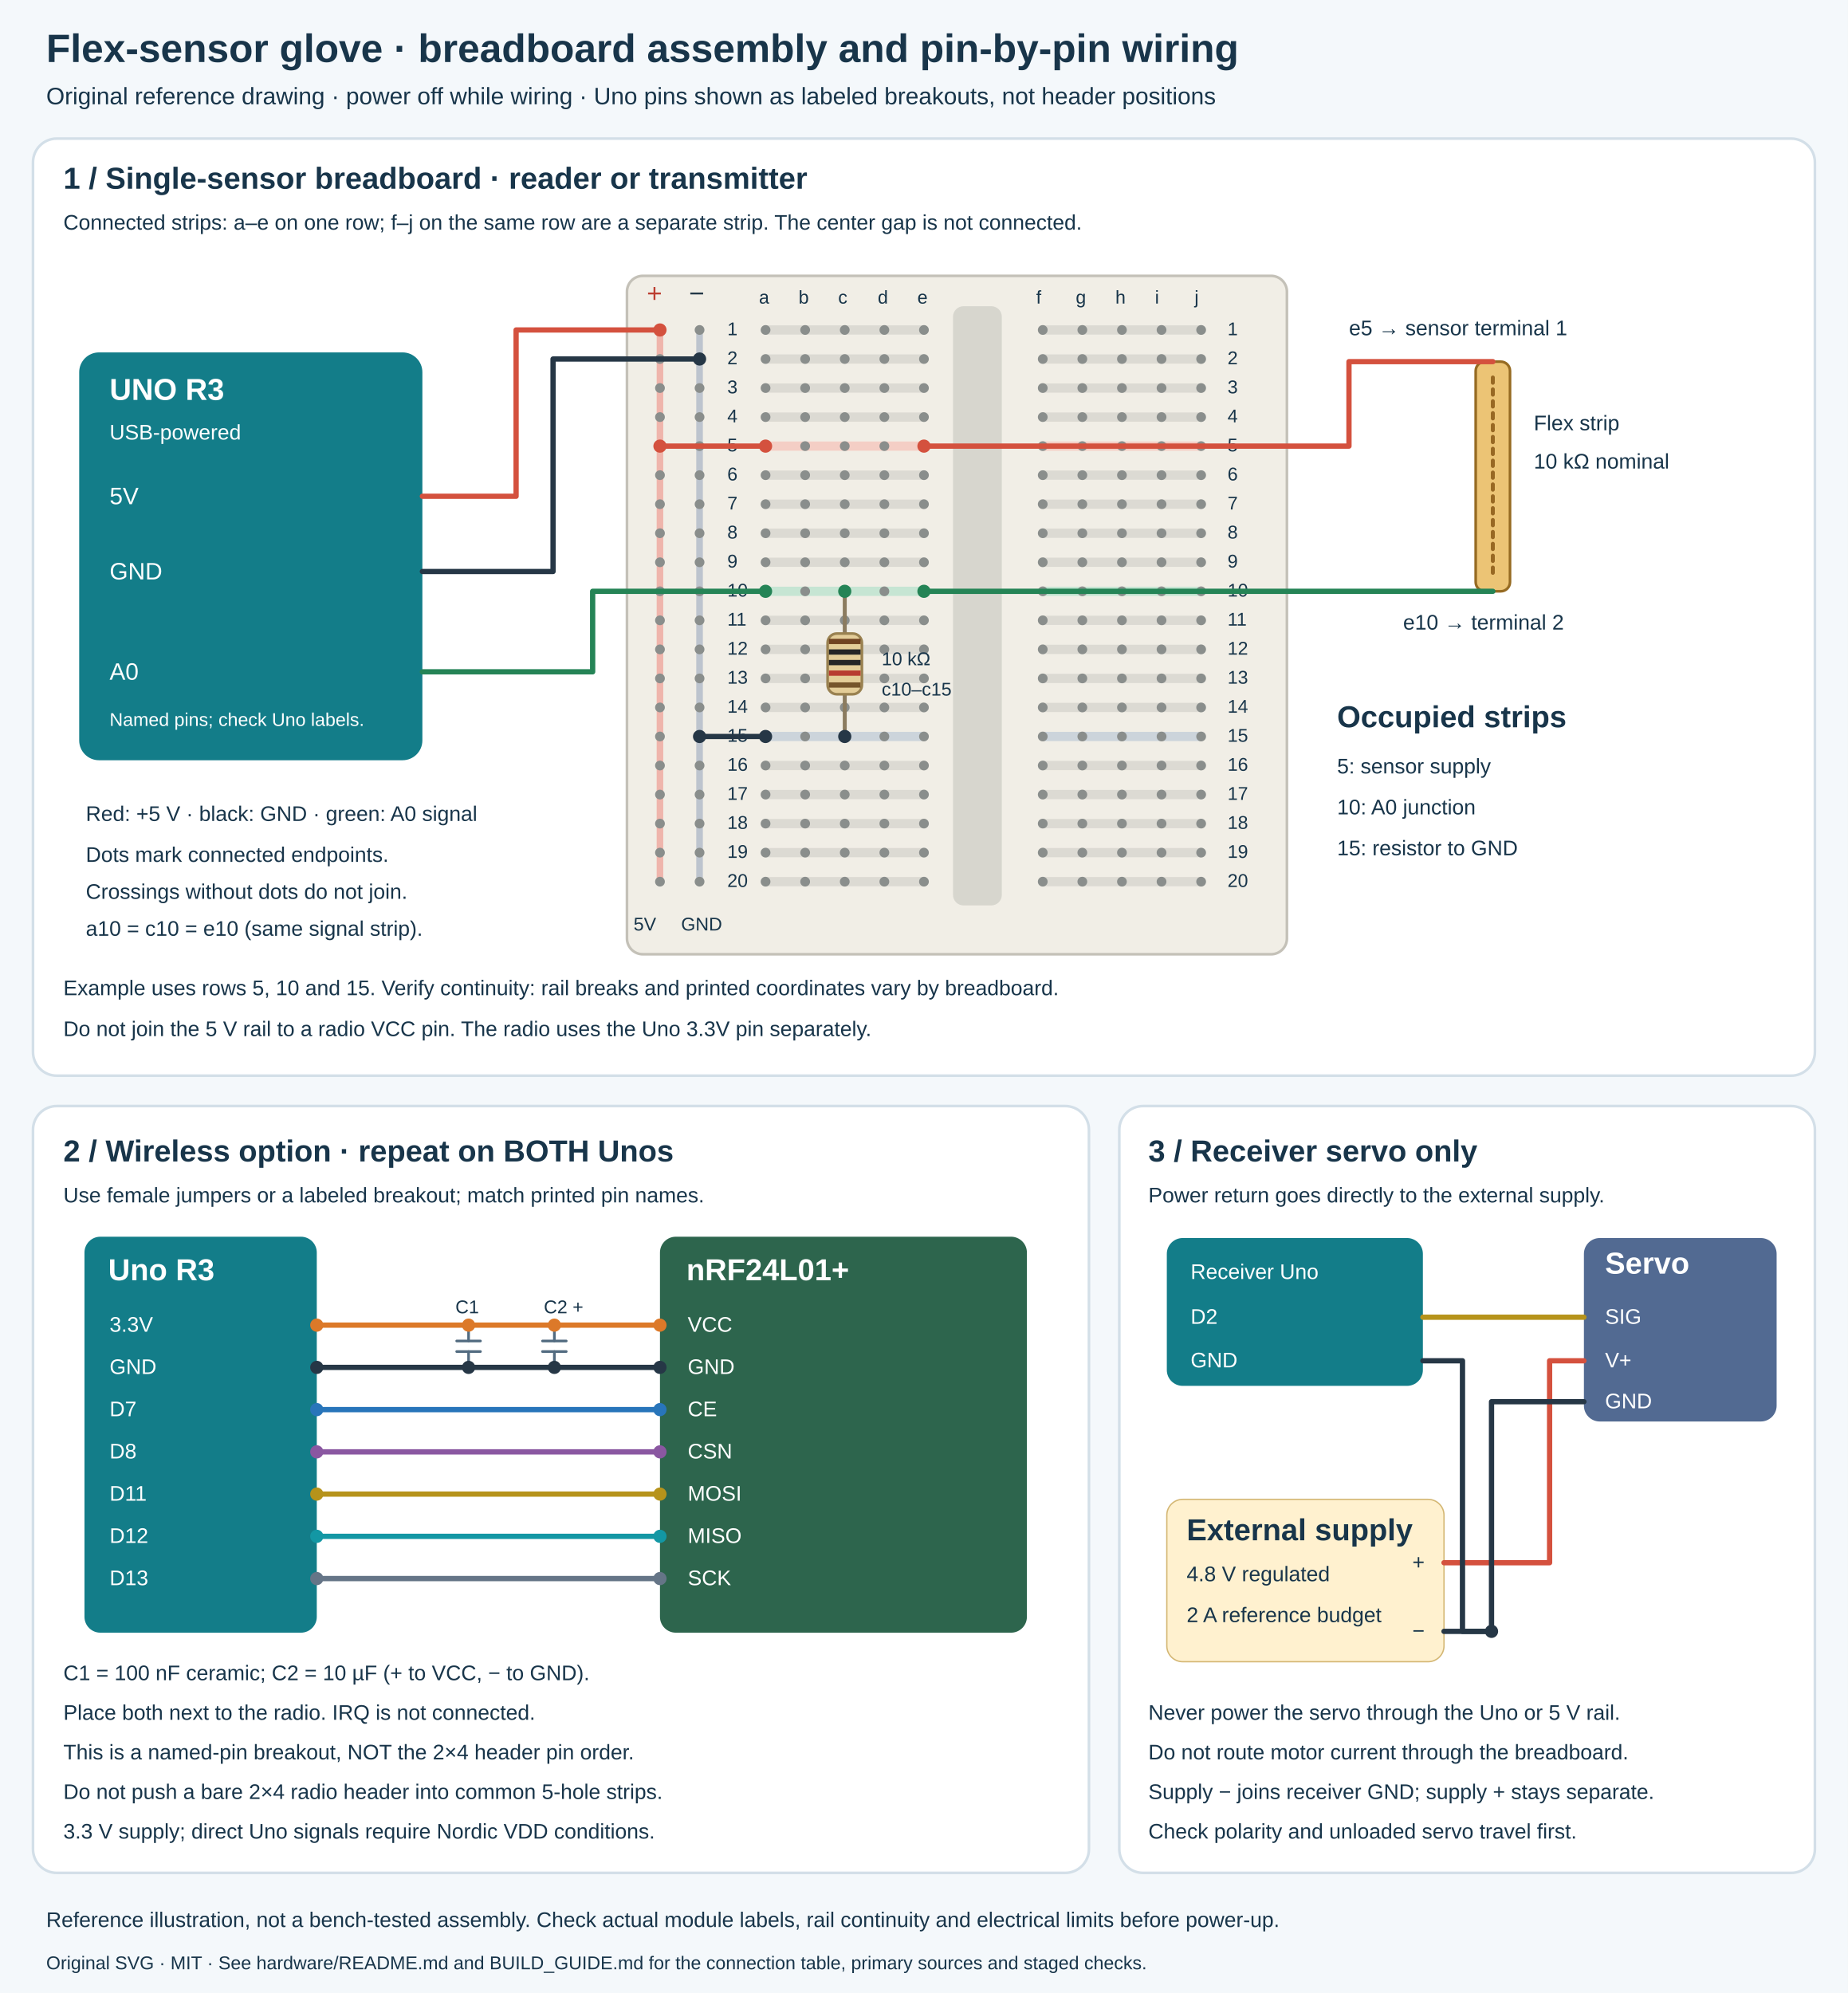
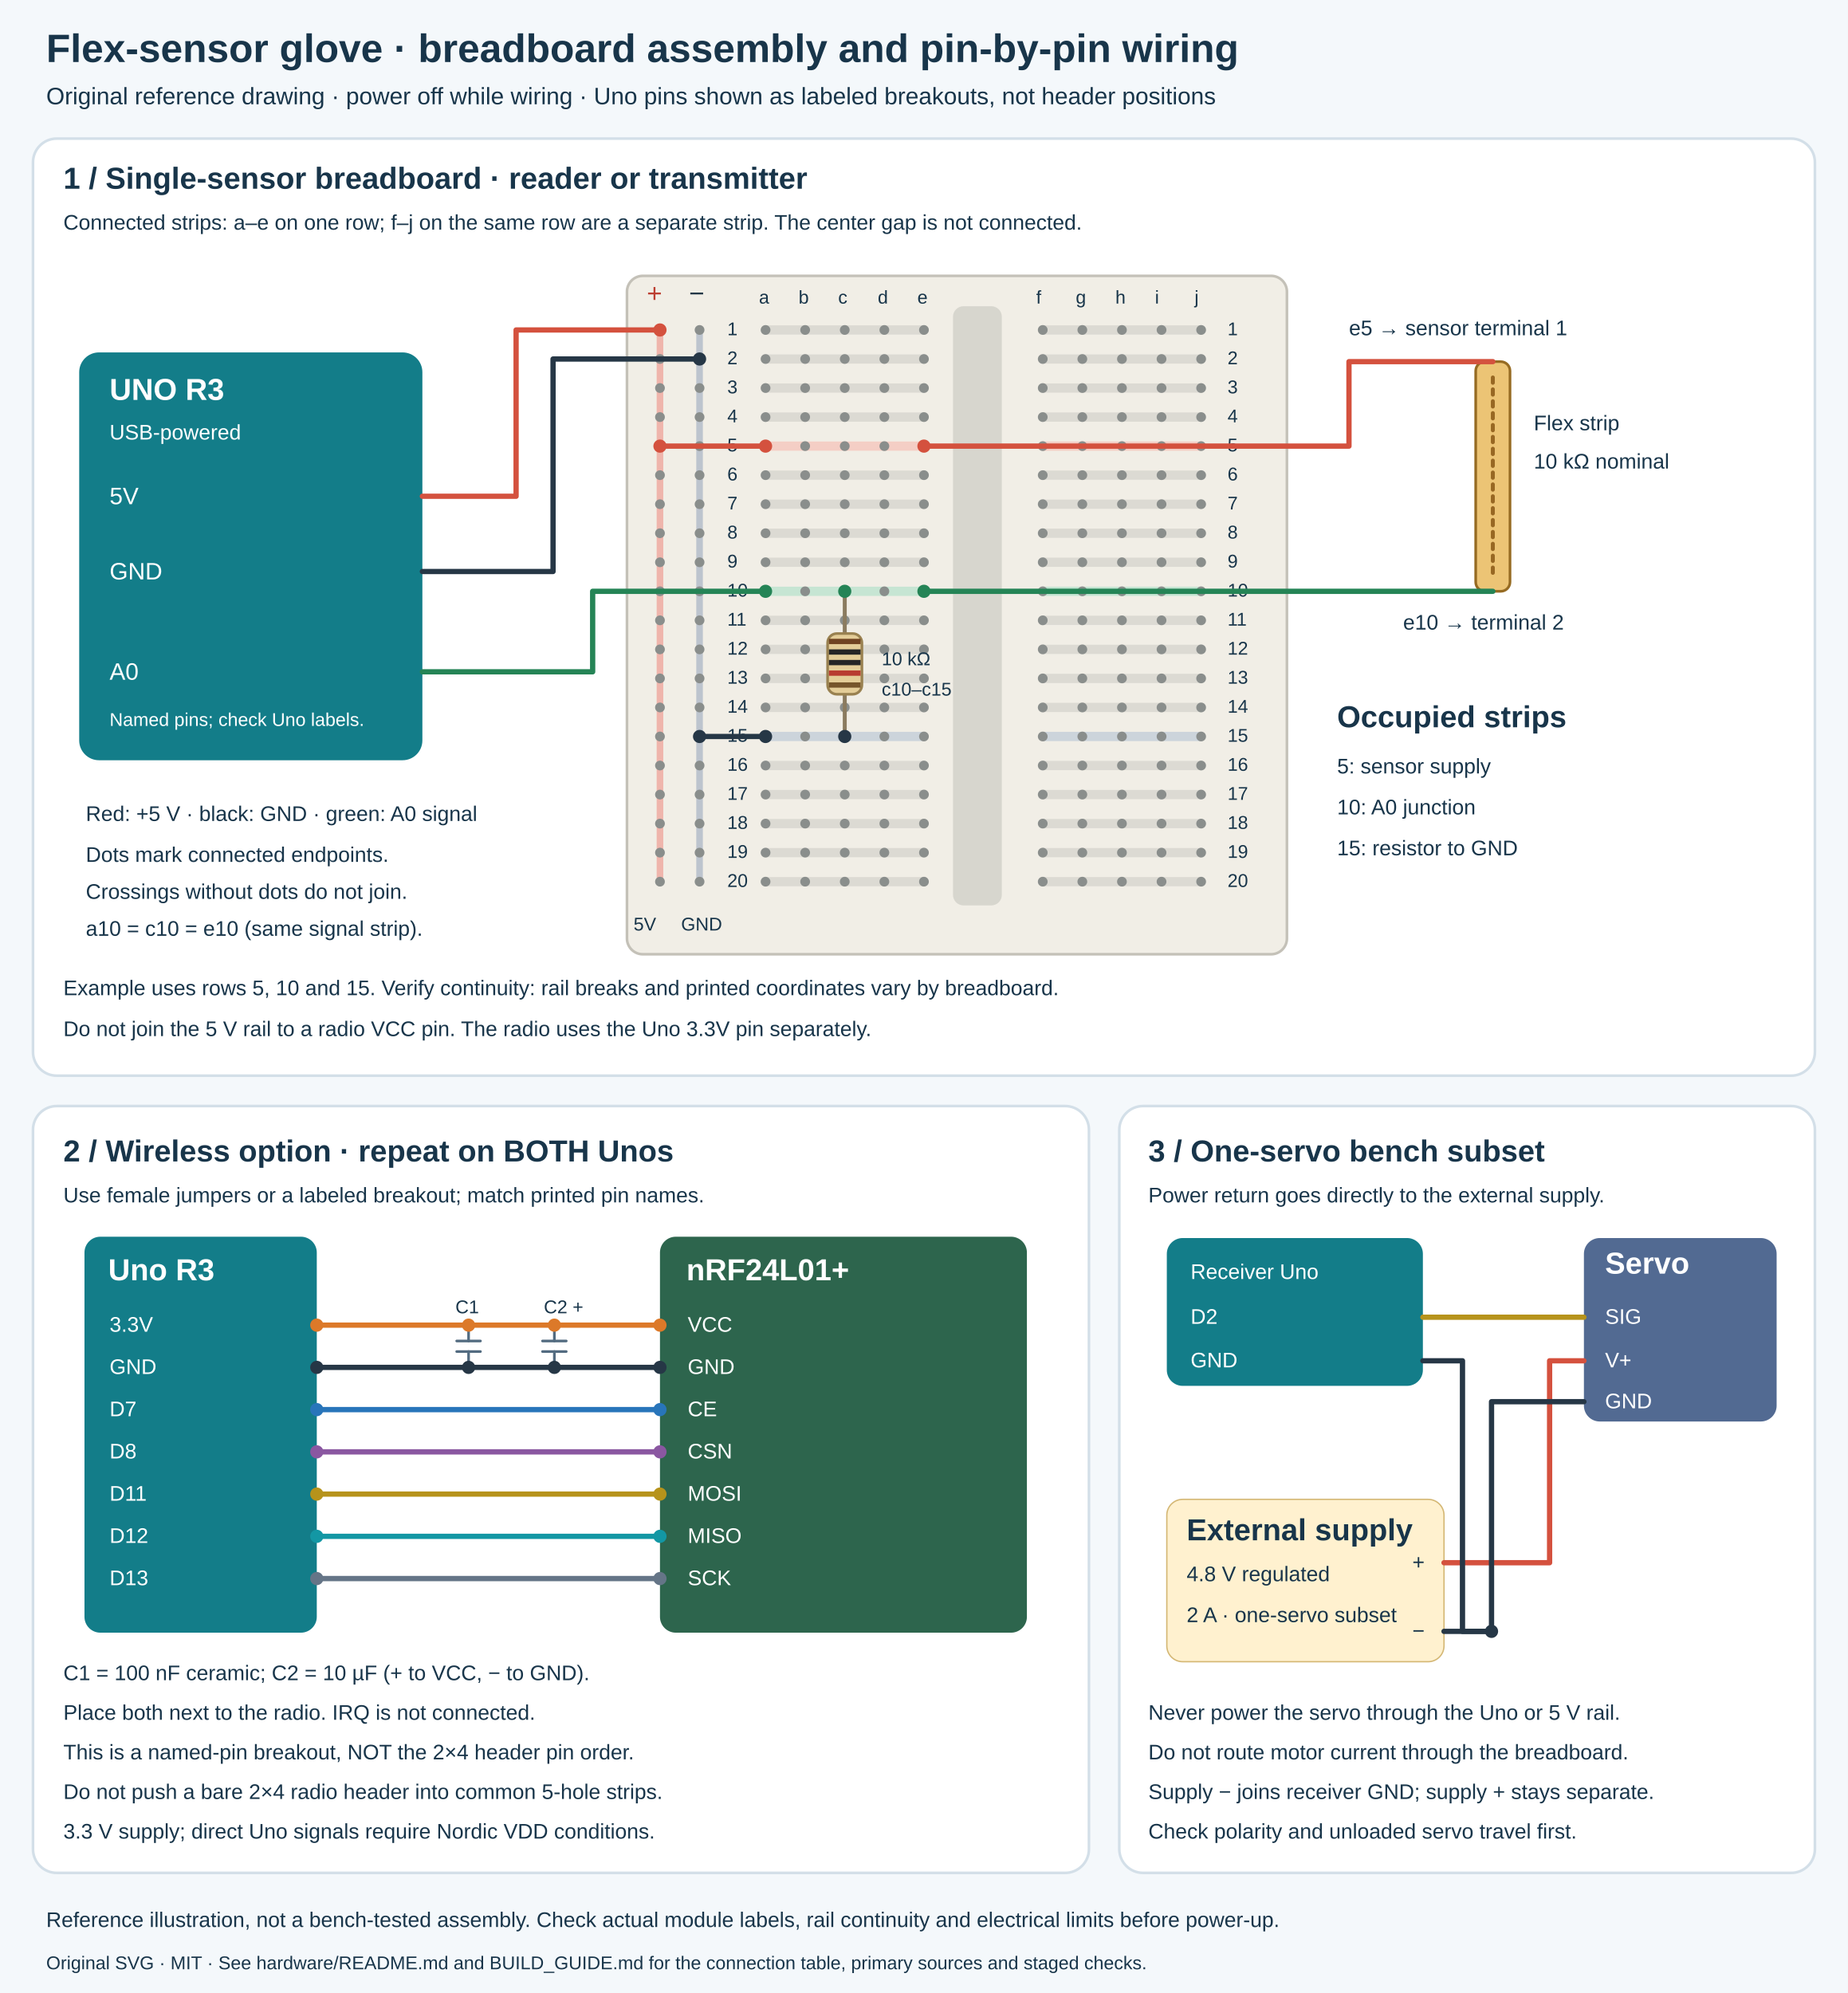
<svg xmlns="http://www.w3.org/2000/svg" width="1400" height="1510" viewBox="0 0 1400 1510" role="img" aria-labelledby="title desc">
  <style>text{font-family:Arial,Helvetica,sans-serif;fill:#18354a;font-size:18px}.title{font-size:30px;font-weight:bold}.heading{font-size:23px;font-weight:bold}.small{font-size:16px}.tiny{font-size:14px}.wire{fill:none;stroke-width:4;stroke-linejoin:round;stroke-linecap:round}.box{fill:white;stroke:#d3dfe8;stroke-width:2}.white{fill:white}</style>
  <rect width="1400" height="1510" fill="#f4f8fb" />
  <text x="35" y="47" class="title">Flex-sensor glove · breadboard assembly and pin-by-pin wiring</text>
  <text x="35" y="79">Original reference drawing · power off while wiring · Uno pins shown as labeled breakouts, not header positions</text>
  <rect x="25" y="105" width="1350" height="710" rx="18" class="box" />
  <text x="48" y="143" class="heading">1 / Single-sensor breadboard · reader or transmitter</text>
  <text x="48" y="174" class="small">Connected strips: a–e on one row; f–j on the same row are a separate strip. The center gap is not connected.</text>
  <rect x="475" y="209" width="500" height="514" rx="12" fill="#f1eee6" stroke="#c4c1b8" stroke-width="2" />
  <rect x="722" y="232" width="37" height="454" rx="8" fill="#d7d6ce" />
  <path d="M500 250 V668" stroke="#efb5ac" stroke-width="5" />
  <path d="M530 250 V668" stroke="#bdc4ce" stroke-width="5" />
  <text x="490" y="229" style="fill:#bc3e31;font-size:20px">+</text>
  <text x="522" y="229" style="fill:#233747;font-size:20px">−</text>
  <text x="480" y="705" class="tiny">5V</text>
  <text x="516" y="705" class="tiny">GND</text>
  <text x="575" y="230" class="tiny">a</text>
  <text x="605" y="230" class="tiny">b</text>
  <text x="635" y="230" class="tiny">c</text>
  <text x="665" y="230" class="tiny">d</text>
  <text x="695" y="230" class="tiny">e</text>
  <text x="785" y="230" class="tiny">f</text>
  <text x="815" y="230" class="tiny">g</text>
  <text x="845" y="230" class="tiny">h</text>
  <text x="875" y="230" class="tiny">i</text>
  <text x="905" y="230" class="tiny">j</text>
  <path d="M580 250 H700 M790 250 H910" stroke="#dcdad3" stroke-width="7" />
  <text x="551" y="254" class="tiny">1</text>
  <text x="930" y="254" class="tiny">1</text>
  <circle id="hole-a-1" cx="580" cy="250" r="3.7" fill="#8a8e8c" />
  <circle id="hole-b-1" cx="610" cy="250" r="3.7" fill="#8a8e8c" />
  <circle id="hole-c-1" cx="640" cy="250" r="3.7" fill="#8a8e8c" />
  <circle id="hole-d-1" cx="670" cy="250" r="3.7" fill="#8a8e8c" />
  <circle id="hole-e-1" cx="700" cy="250" r="3.7" fill="#8a8e8c" />
  <circle id="hole-f-1" cx="790" cy="250" r="3.7" fill="#8a8e8c" />
  <circle id="hole-g-1" cx="820" cy="250" r="3.7" fill="#8a8e8c" />
  <circle id="hole-h-1" cx="850" cy="250" r="3.7" fill="#8a8e8c" />
  <circle id="hole-i-1" cx="880" cy="250" r="3.7" fill="#8a8e8c" />
  <circle id="hole-j-1" cx="910" cy="250" r="3.7" fill="#8a8e8c" />
  <circle id="hole-+-1" cx="500" cy="250" r="3.7" fill="#8a8e8c" />
  <circle id="hole---1" cx="530" cy="250" r="3.7" fill="#8a8e8c" />
  <path d="M580 272 H700 M790 272 H910" stroke="#dcdad3" stroke-width="7" />
  <text x="551" y="276" class="tiny">2</text>
  <text x="930" y="276" class="tiny">2</text>
  <circle id="hole-a-2" cx="580" cy="272" r="3.7" fill="#8a8e8c" />
  <circle id="hole-b-2" cx="610" cy="272" r="3.7" fill="#8a8e8c" />
  <circle id="hole-c-2" cx="640" cy="272" r="3.7" fill="#8a8e8c" />
  <circle id="hole-d-2" cx="670" cy="272" r="3.7" fill="#8a8e8c" />
  <circle id="hole-e-2" cx="700" cy="272" r="3.7" fill="#8a8e8c" />
  <circle id="hole-f-2" cx="790" cy="272" r="3.7" fill="#8a8e8c" />
  <circle id="hole-g-2" cx="820" cy="272" r="3.7" fill="#8a8e8c" />
  <circle id="hole-h-2" cx="850" cy="272" r="3.7" fill="#8a8e8c" />
  <circle id="hole-i-2" cx="880" cy="272" r="3.7" fill="#8a8e8c" />
  <circle id="hole-j-2" cx="910" cy="272" r="3.7" fill="#8a8e8c" />
  <circle id="hole-+-2" cx="500" cy="272" r="3.7" fill="#8a8e8c" />
  <circle id="hole---2" cx="530" cy="272" r="3.7" fill="#8a8e8c" />
  <path d="M580 294 H700 M790 294 H910" stroke="#dcdad3" stroke-width="7" />
  <text x="551" y="298" class="tiny">3</text>
  <text x="930" y="298" class="tiny">3</text>
  <circle id="hole-a-3" cx="580" cy="294" r="3.7" fill="#8a8e8c" />
  <circle id="hole-b-3" cx="610" cy="294" r="3.7" fill="#8a8e8c" />
  <circle id="hole-c-3" cx="640" cy="294" r="3.7" fill="#8a8e8c" />
  <circle id="hole-d-3" cx="670" cy="294" r="3.7" fill="#8a8e8c" />
  <circle id="hole-e-3" cx="700" cy="294" r="3.7" fill="#8a8e8c" />
  <circle id="hole-f-3" cx="790" cy="294" r="3.7" fill="#8a8e8c" />
  <circle id="hole-g-3" cx="820" cy="294" r="3.7" fill="#8a8e8c" />
  <circle id="hole-h-3" cx="850" cy="294" r="3.7" fill="#8a8e8c" />
  <circle id="hole-i-3" cx="880" cy="294" r="3.7" fill="#8a8e8c" />
  <circle id="hole-j-3" cx="910" cy="294" r="3.7" fill="#8a8e8c" />
  <circle id="hole-+-3" cx="500" cy="294" r="3.7" fill="#8a8e8c" />
  <circle id="hole---3" cx="530" cy="294" r="3.7" fill="#8a8e8c" />
  <path d="M580 316 H700 M790 316 H910" stroke="#dcdad3" stroke-width="7" />
  <text x="551" y="320" class="tiny">4</text>
  <text x="930" y="320" class="tiny">4</text>
  <circle id="hole-a-4" cx="580" cy="316" r="3.7" fill="#8a8e8c" />
  <circle id="hole-b-4" cx="610" cy="316" r="3.7" fill="#8a8e8c" />
  <circle id="hole-c-4" cx="640" cy="316" r="3.7" fill="#8a8e8c" />
  <circle id="hole-d-4" cx="670" cy="316" r="3.7" fill="#8a8e8c" />
  <circle id="hole-e-4" cx="700" cy="316" r="3.7" fill="#8a8e8c" />
  <circle id="hole-f-4" cx="790" cy="316" r="3.7" fill="#8a8e8c" />
  <circle id="hole-g-4" cx="820" cy="316" r="3.7" fill="#8a8e8c" />
  <circle id="hole-h-4" cx="850" cy="316" r="3.7" fill="#8a8e8c" />
  <circle id="hole-i-4" cx="880" cy="316" r="3.7" fill="#8a8e8c" />
  <circle id="hole-j-4" cx="910" cy="316" r="3.7" fill="#8a8e8c" />
  <circle id="hole-+-4" cx="500" cy="316" r="3.7" fill="#8a8e8c" />
  <circle id="hole---4" cx="530" cy="316" r="3.7" fill="#8a8e8c" />
  <path d="M580 338 H700 M790 338 H910" stroke="#f4cec5" stroke-width="7" />
  <text x="551" y="342" class="tiny">5</text>
  <text x="930" y="342" class="tiny">5</text>
  <circle id="hole-a-5" cx="580" cy="338" r="3.7" fill="#8a8e8c" />
  <circle id="hole-b-5" cx="610" cy="338" r="3.7" fill="#8a8e8c" />
  <circle id="hole-c-5" cx="640" cy="338" r="3.7" fill="#8a8e8c" />
  <circle id="hole-d-5" cx="670" cy="338" r="3.7" fill="#8a8e8c" />
  <circle id="hole-e-5" cx="700" cy="338" r="3.7" fill="#8a8e8c" />
  <circle id="hole-f-5" cx="790" cy="338" r="3.7" fill="#8a8e8c" />
  <circle id="hole-g-5" cx="820" cy="338" r="3.7" fill="#8a8e8c" />
  <circle id="hole-h-5" cx="850" cy="338" r="3.7" fill="#8a8e8c" />
  <circle id="hole-i-5" cx="880" cy="338" r="3.7" fill="#8a8e8c" />
  <circle id="hole-j-5" cx="910" cy="338" r="3.7" fill="#8a8e8c" />
  <circle id="hole-+-5" cx="500" cy="338" r="3.7" fill="#8a8e8c" />
  <circle id="hole---5" cx="530" cy="338" r="3.7" fill="#8a8e8c" />
  <path d="M580 360 H700 M790 360 H910" stroke="#dcdad3" stroke-width="7" />
  <text x="551" y="364" class="tiny">6</text>
  <text x="930" y="364" class="tiny">6</text>
  <circle id="hole-a-6" cx="580" cy="360" r="3.7" fill="#8a8e8c" />
  <circle id="hole-b-6" cx="610" cy="360" r="3.7" fill="#8a8e8c" />
  <circle id="hole-c-6" cx="640" cy="360" r="3.7" fill="#8a8e8c" />
  <circle id="hole-d-6" cx="670" cy="360" r="3.7" fill="#8a8e8c" />
  <circle id="hole-e-6" cx="700" cy="360" r="3.7" fill="#8a8e8c" />
  <circle id="hole-f-6" cx="790" cy="360" r="3.7" fill="#8a8e8c" />
  <circle id="hole-g-6" cx="820" cy="360" r="3.7" fill="#8a8e8c" />
  <circle id="hole-h-6" cx="850" cy="360" r="3.7" fill="#8a8e8c" />
  <circle id="hole-i-6" cx="880" cy="360" r="3.7" fill="#8a8e8c" />
  <circle id="hole-j-6" cx="910" cy="360" r="3.7" fill="#8a8e8c" />
  <circle id="hole-+-6" cx="500" cy="360" r="3.7" fill="#8a8e8c" />
  <circle id="hole---6" cx="530" cy="360" r="3.7" fill="#8a8e8c" />
  <path d="M580 382 H700 M790 382 H910" stroke="#dcdad3" stroke-width="7" />
  <text x="551" y="386" class="tiny">7</text>
  <text x="930" y="386" class="tiny">7</text>
  <circle id="hole-a-7" cx="580" cy="382" r="3.7" fill="#8a8e8c" />
  <circle id="hole-b-7" cx="610" cy="382" r="3.7" fill="#8a8e8c" />
  <circle id="hole-c-7" cx="640" cy="382" r="3.7" fill="#8a8e8c" />
  <circle id="hole-d-7" cx="670" cy="382" r="3.7" fill="#8a8e8c" />
  <circle id="hole-e-7" cx="700" cy="382" r="3.7" fill="#8a8e8c" />
  <circle id="hole-f-7" cx="790" cy="382" r="3.7" fill="#8a8e8c" />
  <circle id="hole-g-7" cx="820" cy="382" r="3.7" fill="#8a8e8c" />
  <circle id="hole-h-7" cx="850" cy="382" r="3.7" fill="#8a8e8c" />
  <circle id="hole-i-7" cx="880" cy="382" r="3.7" fill="#8a8e8c" />
  <circle id="hole-j-7" cx="910" cy="382" r="3.7" fill="#8a8e8c" />
  <circle id="hole-+-7" cx="500" cy="382" r="3.7" fill="#8a8e8c" />
  <circle id="hole---7" cx="530" cy="382" r="3.7" fill="#8a8e8c" />
  <path d="M580 404 H700 M790 404 H910" stroke="#dcdad3" stroke-width="7" />
  <text x="551" y="408" class="tiny">8</text>
  <text x="930" y="408" class="tiny">8</text>
  <circle id="hole-a-8" cx="580" cy="404" r="3.7" fill="#8a8e8c" />
  <circle id="hole-b-8" cx="610" cy="404" r="3.7" fill="#8a8e8c" />
  <circle id="hole-c-8" cx="640" cy="404" r="3.7" fill="#8a8e8c" />
  <circle id="hole-d-8" cx="670" cy="404" r="3.7" fill="#8a8e8c" />
  <circle id="hole-e-8" cx="700" cy="404" r="3.7" fill="#8a8e8c" />
  <circle id="hole-f-8" cx="790" cy="404" r="3.7" fill="#8a8e8c" />
  <circle id="hole-g-8" cx="820" cy="404" r="3.7" fill="#8a8e8c" />
  <circle id="hole-h-8" cx="850" cy="404" r="3.7" fill="#8a8e8c" />
  <circle id="hole-i-8" cx="880" cy="404" r="3.7" fill="#8a8e8c" />
  <circle id="hole-j-8" cx="910" cy="404" r="3.7" fill="#8a8e8c" />
  <circle id="hole-+-8" cx="500" cy="404" r="3.7" fill="#8a8e8c" />
  <circle id="hole---8" cx="530" cy="404" r="3.7" fill="#8a8e8c" />
  <path d="M580 426 H700 M790 426 H910" stroke="#dcdad3" stroke-width="7" />
  <text x="551" y="430" class="tiny">9</text>
  <text x="930" y="430" class="tiny">9</text>
  <circle id="hole-a-9" cx="580" cy="426" r="3.7" fill="#8a8e8c" />
  <circle id="hole-b-9" cx="610" cy="426" r="3.7" fill="#8a8e8c" />
  <circle id="hole-c-9" cx="640" cy="426" r="3.7" fill="#8a8e8c" />
  <circle id="hole-d-9" cx="670" cy="426" r="3.7" fill="#8a8e8c" />
  <circle id="hole-e-9" cx="700" cy="426" r="3.7" fill="#8a8e8c" />
  <circle id="hole-f-9" cx="790" cy="426" r="3.7" fill="#8a8e8c" />
  <circle id="hole-g-9" cx="820" cy="426" r="3.7" fill="#8a8e8c" />
  <circle id="hole-h-9" cx="850" cy="426" r="3.7" fill="#8a8e8c" />
  <circle id="hole-i-9" cx="880" cy="426" r="3.7" fill="#8a8e8c" />
  <circle id="hole-j-9" cx="910" cy="426" r="3.7" fill="#8a8e8c" />
  <circle id="hole-+-9" cx="500" cy="426" r="3.7" fill="#8a8e8c" />
  <circle id="hole---9" cx="530" cy="426" r="3.7" fill="#8a8e8c" />
  <path d="M580 448 H700 M790 448 H910" stroke="#c6e5d3" stroke-width="7" />
  <text x="551" y="452" class="tiny">10</text>
  <text x="930" y="452" class="tiny">10</text>
  <circle id="hole-a-10" cx="580" cy="448" r="3.7" fill="#8a8e8c" />
  <circle id="hole-b-10" cx="610" cy="448" r="3.7" fill="#8a8e8c" />
  <circle id="hole-c-10" cx="640" cy="448" r="3.7" fill="#8a8e8c" />
  <circle id="hole-d-10" cx="670" cy="448" r="3.7" fill="#8a8e8c" />
  <circle id="hole-e-10" cx="700" cy="448" r="3.7" fill="#8a8e8c" />
  <circle id="hole-f-10" cx="790" cy="448" r="3.7" fill="#8a8e8c" />
  <circle id="hole-g-10" cx="820" cy="448" r="3.7" fill="#8a8e8c" />
  <circle id="hole-h-10" cx="850" cy="448" r="3.7" fill="#8a8e8c" />
  <circle id="hole-i-10" cx="880" cy="448" r="3.7" fill="#8a8e8c" />
  <circle id="hole-j-10" cx="910" cy="448" r="3.7" fill="#8a8e8c" />
  <circle id="hole-+-10" cx="500" cy="448" r="3.7" fill="#8a8e8c" />
  <circle id="hole---10" cx="530" cy="448" r="3.7" fill="#8a8e8c" />
  <path d="M580 470 H700 M790 470 H910" stroke="#dcdad3" stroke-width="7" />
  <text x="551" y="474" class="tiny">11</text>
  <text x="930" y="474" class="tiny">11</text>
  <circle id="hole-a-11" cx="580" cy="470" r="3.7" fill="#8a8e8c" />
  <circle id="hole-b-11" cx="610" cy="470" r="3.7" fill="#8a8e8c" />
  <circle id="hole-c-11" cx="640" cy="470" r="3.7" fill="#8a8e8c" />
  <circle id="hole-d-11" cx="670" cy="470" r="3.7" fill="#8a8e8c" />
  <circle id="hole-e-11" cx="700" cy="470" r="3.7" fill="#8a8e8c" />
  <circle id="hole-f-11" cx="790" cy="470" r="3.7" fill="#8a8e8c" />
  <circle id="hole-g-11" cx="820" cy="470" r="3.7" fill="#8a8e8c" />
  <circle id="hole-h-11" cx="850" cy="470" r="3.7" fill="#8a8e8c" />
  <circle id="hole-i-11" cx="880" cy="470" r="3.7" fill="#8a8e8c" />
  <circle id="hole-j-11" cx="910" cy="470" r="3.7" fill="#8a8e8c" />
  <circle id="hole-+-11" cx="500" cy="470" r="3.7" fill="#8a8e8c" />
  <circle id="hole---11" cx="530" cy="470" r="3.7" fill="#8a8e8c" />
  <path d="M580 492 H700 M790 492 H910" stroke="#dcdad3" stroke-width="7" />
  <text x="551" y="496" class="tiny">12</text>
  <text x="930" y="496" class="tiny">12</text>
  <circle id="hole-a-12" cx="580" cy="492" r="3.7" fill="#8a8e8c" />
  <circle id="hole-b-12" cx="610" cy="492" r="3.7" fill="#8a8e8c" />
  <circle id="hole-c-12" cx="640" cy="492" r="3.7" fill="#8a8e8c" />
  <circle id="hole-d-12" cx="670" cy="492" r="3.7" fill="#8a8e8c" />
  <circle id="hole-e-12" cx="700" cy="492" r="3.7" fill="#8a8e8c" />
  <circle id="hole-f-12" cx="790" cy="492" r="3.7" fill="#8a8e8c" />
  <circle id="hole-g-12" cx="820" cy="492" r="3.7" fill="#8a8e8c" />
  <circle id="hole-h-12" cx="850" cy="492" r="3.7" fill="#8a8e8c" />
  <circle id="hole-i-12" cx="880" cy="492" r="3.7" fill="#8a8e8c" />
  <circle id="hole-j-12" cx="910" cy="492" r="3.7" fill="#8a8e8c" />
  <circle id="hole-+-12" cx="500" cy="492" r="3.7" fill="#8a8e8c" />
  <circle id="hole---12" cx="530" cy="492" r="3.7" fill="#8a8e8c" />
  <path d="M580 514 H700 M790 514 H910" stroke="#dcdad3" stroke-width="7" />
  <text x="551" y="518" class="tiny">13</text>
  <text x="930" y="518" class="tiny">13</text>
  <circle id="hole-a-13" cx="580" cy="514" r="3.7" fill="#8a8e8c" />
  <circle id="hole-b-13" cx="610" cy="514" r="3.7" fill="#8a8e8c" />
  <circle id="hole-c-13" cx="640" cy="514" r="3.7" fill="#8a8e8c" />
  <circle id="hole-d-13" cx="670" cy="514" r="3.7" fill="#8a8e8c" />
  <circle id="hole-e-13" cx="700" cy="514" r="3.7" fill="#8a8e8c" />
  <circle id="hole-f-13" cx="790" cy="514" r="3.7" fill="#8a8e8c" />
  <circle id="hole-g-13" cx="820" cy="514" r="3.7" fill="#8a8e8c" />
  <circle id="hole-h-13" cx="850" cy="514" r="3.7" fill="#8a8e8c" />
  <circle id="hole-i-13" cx="880" cy="514" r="3.7" fill="#8a8e8c" />
  <circle id="hole-j-13" cx="910" cy="514" r="3.7" fill="#8a8e8c" />
  <circle id="hole-+-13" cx="500" cy="514" r="3.7" fill="#8a8e8c" />
  <circle id="hole---13" cx="530" cy="514" r="3.7" fill="#8a8e8c" />
  <path d="M580 536 H700 M790 536 H910" stroke="#dcdad3" stroke-width="7" />
  <text x="551" y="540" class="tiny">14</text>
  <text x="930" y="540" class="tiny">14</text>
  <circle id="hole-a-14" cx="580" cy="536" r="3.7" fill="#8a8e8c" />
  <circle id="hole-b-14" cx="610" cy="536" r="3.7" fill="#8a8e8c" />
  <circle id="hole-c-14" cx="640" cy="536" r="3.7" fill="#8a8e8c" />
  <circle id="hole-d-14" cx="670" cy="536" r="3.7" fill="#8a8e8c" />
  <circle id="hole-e-14" cx="700" cy="536" r="3.7" fill="#8a8e8c" />
  <circle id="hole-f-14" cx="790" cy="536" r="3.7" fill="#8a8e8c" />
  <circle id="hole-g-14" cx="820" cy="536" r="3.7" fill="#8a8e8c" />
  <circle id="hole-h-14" cx="850" cy="536" r="3.7" fill="#8a8e8c" />
  <circle id="hole-i-14" cx="880" cy="536" r="3.7" fill="#8a8e8c" />
  <circle id="hole-j-14" cx="910" cy="536" r="3.7" fill="#8a8e8c" />
  <circle id="hole-+-14" cx="500" cy="536" r="3.7" fill="#8a8e8c" />
  <circle id="hole---14" cx="530" cy="536" r="3.7" fill="#8a8e8c" />
  <path d="M580 558 H700 M790 558 H910" stroke="#ccd4db" stroke-width="7" />
  <text x="551" y="562" class="tiny">15</text>
  <text x="930" y="562" class="tiny">15</text>
  <circle id="hole-a-15" cx="580" cy="558" r="3.7" fill="#8a8e8c" />
  <circle id="hole-b-15" cx="610" cy="558" r="3.7" fill="#8a8e8c" />
  <circle id="hole-c-15" cx="640" cy="558" r="3.7" fill="#8a8e8c" />
  <circle id="hole-d-15" cx="670" cy="558" r="3.7" fill="#8a8e8c" />
  <circle id="hole-e-15" cx="700" cy="558" r="3.7" fill="#8a8e8c" />
  <circle id="hole-f-15" cx="790" cy="558" r="3.7" fill="#8a8e8c" />
  <circle id="hole-g-15" cx="820" cy="558" r="3.7" fill="#8a8e8c" />
  <circle id="hole-h-15" cx="850" cy="558" r="3.7" fill="#8a8e8c" />
  <circle id="hole-i-15" cx="880" cy="558" r="3.7" fill="#8a8e8c" />
  <circle id="hole-j-15" cx="910" cy="558" r="3.7" fill="#8a8e8c" />
  <circle id="hole-+-15" cx="500" cy="558" r="3.7" fill="#8a8e8c" />
  <circle id="hole---15" cx="530" cy="558" r="3.7" fill="#8a8e8c" />
  <path d="M580 580 H700 M790 580 H910" stroke="#dcdad3" stroke-width="7" />
  <text x="551" y="584" class="tiny">16</text>
  <text x="930" y="584" class="tiny">16</text>
  <circle id="hole-a-16" cx="580" cy="580" r="3.7" fill="#8a8e8c" />
  <circle id="hole-b-16" cx="610" cy="580" r="3.7" fill="#8a8e8c" />
  <circle id="hole-c-16" cx="640" cy="580" r="3.7" fill="#8a8e8c" />
  <circle id="hole-d-16" cx="670" cy="580" r="3.7" fill="#8a8e8c" />
  <circle id="hole-e-16" cx="700" cy="580" r="3.7" fill="#8a8e8c" />
  <circle id="hole-f-16" cx="790" cy="580" r="3.7" fill="#8a8e8c" />
  <circle id="hole-g-16" cx="820" cy="580" r="3.7" fill="#8a8e8c" />
  <circle id="hole-h-16" cx="850" cy="580" r="3.7" fill="#8a8e8c" />
  <circle id="hole-i-16" cx="880" cy="580" r="3.7" fill="#8a8e8c" />
  <circle id="hole-j-16" cx="910" cy="580" r="3.7" fill="#8a8e8c" />
  <circle id="hole-+-16" cx="500" cy="580" r="3.7" fill="#8a8e8c" />
  <circle id="hole---16" cx="530" cy="580" r="3.7" fill="#8a8e8c" />
  <path d="M580 602 H700 M790 602 H910" stroke="#dcdad3" stroke-width="7" />
  <text x="551" y="606" class="tiny">17</text>
  <text x="930" y="606" class="tiny">17</text>
  <circle id="hole-a-17" cx="580" cy="602" r="3.7" fill="#8a8e8c" />
  <circle id="hole-b-17" cx="610" cy="602" r="3.7" fill="#8a8e8c" />
  <circle id="hole-c-17" cx="640" cy="602" r="3.7" fill="#8a8e8c" />
  <circle id="hole-d-17" cx="670" cy="602" r="3.7" fill="#8a8e8c" />
  <circle id="hole-e-17" cx="700" cy="602" r="3.7" fill="#8a8e8c" />
  <circle id="hole-f-17" cx="790" cy="602" r="3.7" fill="#8a8e8c" />
  <circle id="hole-g-17" cx="820" cy="602" r="3.7" fill="#8a8e8c" />
  <circle id="hole-h-17" cx="850" cy="602" r="3.7" fill="#8a8e8c" />
  <circle id="hole-i-17" cx="880" cy="602" r="3.7" fill="#8a8e8c" />
  <circle id="hole-j-17" cx="910" cy="602" r="3.7" fill="#8a8e8c" />
  <circle id="hole-+-17" cx="500" cy="602" r="3.7" fill="#8a8e8c" />
  <circle id="hole---17" cx="530" cy="602" r="3.7" fill="#8a8e8c" />
  <path d="M580 624 H700 M790 624 H910" stroke="#dcdad3" stroke-width="7" />
  <text x="551" y="628" class="tiny">18</text>
  <text x="930" y="628" class="tiny">18</text>
  <circle id="hole-a-18" cx="580" cy="624" r="3.7" fill="#8a8e8c" />
  <circle id="hole-b-18" cx="610" cy="624" r="3.7" fill="#8a8e8c" />
  <circle id="hole-c-18" cx="640" cy="624" r="3.7" fill="#8a8e8c" />
  <circle id="hole-d-18" cx="670" cy="624" r="3.7" fill="#8a8e8c" />
  <circle id="hole-e-18" cx="700" cy="624" r="3.7" fill="#8a8e8c" />
  <circle id="hole-f-18" cx="790" cy="624" r="3.7" fill="#8a8e8c" />
  <circle id="hole-g-18" cx="820" cy="624" r="3.7" fill="#8a8e8c" />
  <circle id="hole-h-18" cx="850" cy="624" r="3.7" fill="#8a8e8c" />
  <circle id="hole-i-18" cx="880" cy="624" r="3.7" fill="#8a8e8c" />
  <circle id="hole-j-18" cx="910" cy="624" r="3.7" fill="#8a8e8c" />
  <circle id="hole-+-18" cx="500" cy="624" r="3.7" fill="#8a8e8c" />
  <circle id="hole---18" cx="530" cy="624" r="3.7" fill="#8a8e8c" />
  <path d="M580 646 H700 M790 646 H910" stroke="#dcdad3" stroke-width="7" />
  <text x="551" y="650" class="tiny">19</text>
  <text x="930" y="650" class="tiny">19</text>
  <circle id="hole-a-19" cx="580" cy="646" r="3.7" fill="#8a8e8c" />
  <circle id="hole-b-19" cx="610" cy="646" r="3.7" fill="#8a8e8c" />
  <circle id="hole-c-19" cx="640" cy="646" r="3.7" fill="#8a8e8c" />
  <circle id="hole-d-19" cx="670" cy="646" r="3.7" fill="#8a8e8c" />
  <circle id="hole-e-19" cx="700" cy="646" r="3.7" fill="#8a8e8c" />
  <circle id="hole-f-19" cx="790" cy="646" r="3.7" fill="#8a8e8c" />
  <circle id="hole-g-19" cx="820" cy="646" r="3.7" fill="#8a8e8c" />
  <circle id="hole-h-19" cx="850" cy="646" r="3.7" fill="#8a8e8c" />
  <circle id="hole-i-19" cx="880" cy="646" r="3.7" fill="#8a8e8c" />
  <circle id="hole-j-19" cx="910" cy="646" r="3.7" fill="#8a8e8c" />
  <circle id="hole-+-19" cx="500" cy="646" r="3.7" fill="#8a8e8c" />
  <circle id="hole---19" cx="530" cy="646" r="3.7" fill="#8a8e8c" />
  <path d="M580 668 H700 M790 668 H910" stroke="#dcdad3" stroke-width="7" />
  <text x="551" y="672" class="tiny">20</text>
  <text x="930" y="672" class="tiny">20</text>
  <circle id="hole-a-20" cx="580" cy="668" r="3.7" fill="#8a8e8c" />
  <circle id="hole-b-20" cx="610" cy="668" r="3.7" fill="#8a8e8c" />
  <circle id="hole-c-20" cx="640" cy="668" r="3.7" fill="#8a8e8c" />
  <circle id="hole-d-20" cx="670" cy="668" r="3.7" fill="#8a8e8c" />
  <circle id="hole-e-20" cx="700" cy="668" r="3.7" fill="#8a8e8c" />
  <circle id="hole-f-20" cx="790" cy="668" r="3.7" fill="#8a8e8c" />
  <circle id="hole-g-20" cx="820" cy="668" r="3.7" fill="#8a8e8c" />
  <circle id="hole-h-20" cx="850" cy="668" r="3.7" fill="#8a8e8c" />
  <circle id="hole-i-20" cx="880" cy="668" r="3.7" fill="#8a8e8c" />
  <circle id="hole-j-20" cx="910" cy="668" r="3.7" fill="#8a8e8c" />
  <circle id="hole-+-20" cx="500" cy="668" r="3.7" fill="#8a8e8c" />
  <circle id="hole---20" cx="530" cy="668" r="3.7" fill="#8a8e8c" />
  <rect x="60" y="267" width="260" height="309" rx="15" fill="#137d89" />
  <text x="83" y="303" class="heading white">UNO R3</text>
  <text x="83" y="333" class="small white">USB-powered</text>
  <text x="83" y="382" class="white">5V</text>
  <text x="83" y="439" class="white">GND</text>
  <text x="83" y="515" class="white">A0</text>
  <text x="83" y="550" class="tiny white">Named pins; check Uno labels.</text>
  <path d="M320 376 H391 V250 H500" class="wire" stroke="#d4513e" style="stroke-width:4" data-from="Uno.5V" data-to="rail.+" />
  <path d="M320 433 H419 V272 H530" class="wire" stroke="#263746" style="stroke-width:4" data-from="Uno.GND" data-to="rail.-" />
  <path d="M320 509 H449 V448 H580" class="wire" stroke="#258456" style="stroke-width:4" data-from="Uno.A0" data-to="a10" />
  <path d="M500 338 H580" class="wire" stroke="#d4513e" style="stroke-width:4" data-from="rail.+" data-to="a5" />
  <path d="M530 558 H580" class="wire" stroke="#263746" style="stroke-width:4" data-from="rail.-" data-to="a15" />
  <circle cx="500" cy="250" r="5" fill="#d4513e" />
  <circle cx="530" cy="272" r="5" fill="#263746" />
  <circle cx="580" cy="448" r="5" fill="#258456" />
  <circle cx="500" cy="338" r="5" fill="#d4513e" />
  <circle cx="580" cy="338" r="5" fill="#d4513e" />
  <circle cx="530" cy="558" r="5" fill="#263746" />
  <circle cx="580" cy="558" r="5" fill="#263746" />
  <rect x="1118" y="274" width="26" height="174" rx="7" fill="#ecc475" stroke="#966b22" stroke-width="2" />
  <path d="M1131 286 V436" class="wire" stroke="#986823" style="stroke-width:3" stroke-dasharray="4 5" />
  <path d="M700 338 H1022 V274 H1131" class="wire" stroke="#d4513e" style="stroke-width:4" data-from="e5" data-to="Flex.1" />
  <path d="M700 448 H1048 V448 H1131" class="wire" stroke="#258456" style="stroke-width:4" data-from="e10" data-to="Flex.2" />
  <circle cx="700" cy="338" r="5" fill="#d4513e" />
  <circle cx="700" cy="448" r="5" fill="#258456" />
  <text x="1162" y="326" class="small">Flex strip</text>
  <text x="1162" y="355" class="small">10 kΩ nominal</text>
  <text x="1022" y="254" class="small">e5 → sensor terminal 1</text>
  <text x="1063" y="477" class="small">e10 → terminal 2</text>
  <path d="M640 448 V480 M640 526 V558" class="wire" stroke="#8b7b5f" style="stroke-width:3" data-from="c10" data-to="c15" />
  <rect x="627" y="480" width="26" height="46" rx="7" fill="#e4cd98" stroke="#998150" stroke-width="2" />
  <path d="M628 486 H652" stroke="#704321" stroke-width="4" />
  <path d="M628 494 H652" stroke="#252525" stroke-width="4" />
  <path d="M628 502 H652" stroke="#252525" stroke-width="4" />
  <path d="M628 510 H652" stroke="#b83b30" stroke-width="4" />
  <path d="M628 519 H652" stroke="#76552b" stroke-width="4" />
  <circle cx="640" cy="448" r="5" fill="#258456" />
  <circle cx="640" cy="558" r="5" fill="#263746" />
  <text x="668" y="504" class="tiny">10 kΩ</text>
  <text x="668" y="527" class="tiny">c10–c15</text>
  <text x="65" y="622" class="small">Red: +5 V  ·  black: GND  ·  green: A0 signal</text>
  <text x="65" y="653" class="small">Dots mark connected endpoints.</text>
  <text x="65" y="681" class="small">Crossings without dots do not join.</text>
  <text x="65" y="709" class="small">a10 = c10 = e10 (same signal strip).</text>
  <text x="1013" y="551" class="heading">Occupied strips</text>
  <text x="1013" y="586" class="small">5: sensor supply</text>
  <text x="1013" y="617" class="small">10: A0 junction</text>
  <text x="1013" y="648" class="small">15: resistor to GND</text>
  <text x="48" y="754" class="small">Example uses rows 5, 10 and 15. Verify continuity: rail breaks and printed coordinates vary by breadboard.</text>
  <text x="48" y="785" class="small">Do not join the 5 V rail to a radio VCC pin. The radio uses the Uno 3.3V pin separately.</text>
  <rect x="25" y="838" width="800" height="581" rx="18" class="box" />
  <rect x="848" y="838" width="527" height="581" rx="18" class="box" />
  <text x="48" y="880" class="heading">2 / Wireless option · repeat on BOTH Unos</text>
  <text x="48" y="911" class="small">Use female jumpers or a labeled breakout; match printed pin names.</text>
  <rect x="64" y="937" width="176" height="300" rx="12" fill="#137d89" />
  <rect x="500" y="937" width="278" height="300" rx="12" fill="#2d654d" />
  <text x="82" y="970" class="heading" style="fill:white">Uno R3</text>
  <text x="520" y="970" class="heading" style="fill:white">nRF24L01+</text>
  <text x="83" y="1009" class="small" style="fill:white">3.3V</text>
  <text x="521" y="1009" class="small" style="fill:white">VCC</text>
  <path d="M240 1004 H500" class="wire" stroke="#dc7929" style="stroke-width:4" data-from="Uno.3.3V" data-to="Radio.VCC" />
  <circle cx="240" cy="1004" r="5" fill="#dc7929" />
  <circle cx="500" cy="1004" r="5" fill="#dc7929" />
  <text x="83" y="1041" class="small" style="fill:white">GND</text>
  <text x="521" y="1041" class="small" style="fill:white">GND</text>
  <path d="M240 1036 H500" class="wire" stroke="#263746" style="stroke-width:4" data-from="Uno.GND" data-to="Radio.GND" />
  <circle cx="240" cy="1036" r="5" fill="#263746" />
  <circle cx="500" cy="1036" r="5" fill="#263746" />
  <text x="83" y="1073" class="small" style="fill:white">D7</text>
  <text x="521" y="1073" class="small" style="fill:white">CE</text>
  <path d="M240 1068 H500" class="wire" stroke="#2875ba" style="stroke-width:4" data-from="Uno.D7" data-to="Radio.CE" />
  <circle cx="240" cy="1068" r="5" fill="#2875ba" />
  <circle cx="500" cy="1068" r="5" fill="#2875ba" />
  <text x="83" y="1105" class="small" style="fill:white">D8</text>
  <text x="521" y="1105" class="small" style="fill:white">CSN</text>
  <path d="M240 1100 H500" class="wire" stroke="#8a57a1" style="stroke-width:4" data-from="Uno.D8" data-to="Radio.CSN" />
  <circle cx="240" cy="1100" r="5" fill="#8a57a1" />
  <circle cx="500" cy="1100" r="5" fill="#8a57a1" />
  <text x="83" y="1137" class="small" style="fill:white">D11</text>
  <text x="521" y="1137" class="small" style="fill:white">MOSI</text>
  <path d="M240 1132 H500" class="wire" stroke="#b6931b" style="stroke-width:4" data-from="Uno.D11" data-to="Radio.MOSI" />
  <circle cx="240" cy="1132" r="5" fill="#b6931b" />
  <circle cx="500" cy="1132" r="5" fill="#b6931b" />
  <text x="83" y="1169" class="small" style="fill:white">D12</text>
  <text x="521" y="1169" class="small" style="fill:white">MISO</text>
  <path d="M240 1164 H500" class="wire" stroke="#1397a4" style="stroke-width:4" data-from="Uno.D12" data-to="Radio.MISO" />
  <circle cx="240" cy="1164" r="5" fill="#1397a4" />
  <circle cx="500" cy="1164" r="5" fill="#1397a4" />
  <text x="83" y="1201" class="small" style="fill:white">D13</text>
  <text x="521" y="1201" class="small" style="fill:white">SCK</text>
  <path d="M240 1196 H500" class="wire" stroke="#657587" style="stroke-width:4" data-from="Uno.D13" data-to="Radio.SCK" />
  <circle cx="240" cy="1196" r="5" fill="#657587" />
  <circle cx="500" cy="1196" r="5" fill="#657587" />
  <path d="M355 1004 V1016 M355 1024 V1036" class="wire" stroke="#526b80" style="stroke-width:2" />
  <path d="M346 1016 H364 M346 1024 H364" class="wire" stroke="#526b80" style="stroke-width:2" />
  <circle cx="355" cy="1004" r="5" fill="#dc7929" />
  <circle cx="355" cy="1036" r="5" fill="#263746" />
  <path d="M420 1004 V1016 M420 1024 V1036" class="wire" stroke="#526b80" style="stroke-width:2" />
  <path d="M411 1016 H429 M411 1024 H429" class="wire" stroke="#526b80" style="stroke-width:2" />
  <circle cx="420" cy="1004" r="5" fill="#dc7929" />
  <circle cx="420" cy="1036" r="5" fill="#263746" />
  <text x="345" y="995" class="tiny">C1</text>
  <text x="412" y="995" class="tiny">C2 +</text>
  <text x="48" y="1273" class="small">C1 = 100 nF ceramic; C2 = 10 µF (+ to VCC, − to GND).</text>
  <text x="48" y="1303" class="small">Place both next to the radio. IRQ is not connected.</text>
  <text x="48" y="1333" class="small">This is a named-pin breakout, NOT the 2×4 header pin order.</text>
  <text x="48" y="1363" class="small">Do not push a bare 2×4 radio header into common 5-hole strips.</text>
  <text x="48" y="1393" class="small">3.3 V supply; direct Uno signals require Nordic VDD conditions.</text>
-   <text x="870" y="880" class="heading">3 / Receiver servo only</text>
+   <text x="870" y="880" class="heading">3 / One-servo bench subset</text>
  <text x="870" y="911" class="small">Power return goes directly to the external supply.</text>
  <rect x="884" y="938" width="194" height="112" rx="12" fill="#137d89" />
  <rect x="1200" y="938" width="146" height="139" rx="12" fill="#526a92" />
  <text x="902" y="969" class="small" style="fill:white">Receiver Uno</text>
  <text x="902" y="1003" class="small" style="fill:white">D2</text>
  <text x="902" y="1036" class="small" style="fill:white">GND</text>
  <text x="1216" y="965" class="heading" style="fill:white">Servo</text>
  <text x="1216" y="1003" class="small" style="fill:white">SIG</text>
  <text x="1216" y="1036" class="small" style="fill:white">V+</text>
  <text x="1216" y="1067" class="small" style="fill:white">GND</text>
  <path d="M1078 998 H1200" class="wire" stroke="#b6931b" style="stroke-width:4" data-from="Receiver.D2" data-to="Servo.SIG" />
  <rect x="884" y="1136" width="210" height="123" rx="12" fill="#fff1cf" stroke="#d4b774" />
  <text x="899" y="1167" class="heading">External supply</text>
  <text x="899" y="1198" class="small">4.8 V regulated</text>
-   <text x="899" y="1229" class="small">2 A reference budget</text>
+   <text x="899" y="1229" class="small">2 A · one-servo subset</text>
  <text x="1070" y="1189" class="small">+</text>
  <text x="1070" y="1241" class="small">−</text>
  <path d="M1094 1184 H1174 V1031 H1200" class="wire" stroke="#d4513e" style="stroke-width:4" data-from="Supply.+" data-to="Servo.V+" />
  <path d="M1094 1236 H1130 V1062 H1200" class="wire" stroke="#263746" style="stroke-width:4" data-from="Supply.-" data-to="Servo.GND" />
  <path d="M1078 1031 H1108 V1236 H1130" class="wire" stroke="#263746" style="stroke-width:4" data-from="Receiver.GND" data-to="Supply.-" />
  <circle cx="1130" cy="1236" r="5" fill="#263746" />
  <text x="870" y="1303" class="small">Never power the servo through the Uno or 5 V rail.</text>
  <text x="870" y="1333" class="small">Do not route motor current through the breadboard.</text>
  <text x="870" y="1363" class="small">Supply − joins receiver GND; supply + stays separate.</text>
  <text x="870" y="1393" class="small">Check polarity and unloaded servo travel first.</text>
  <text x="35" y="1460" class="small">Reference illustration, not a bench-tested assembly. Check actual module labels, rail continuity and electrical limits before power-up.</text>
  <text x="35" y="1492" class="tiny">Original SVG · MIT · See hardware/README.md and BUILD_GUIDE.md for the connection table, primary sources and staged checks.</text>
</svg>
